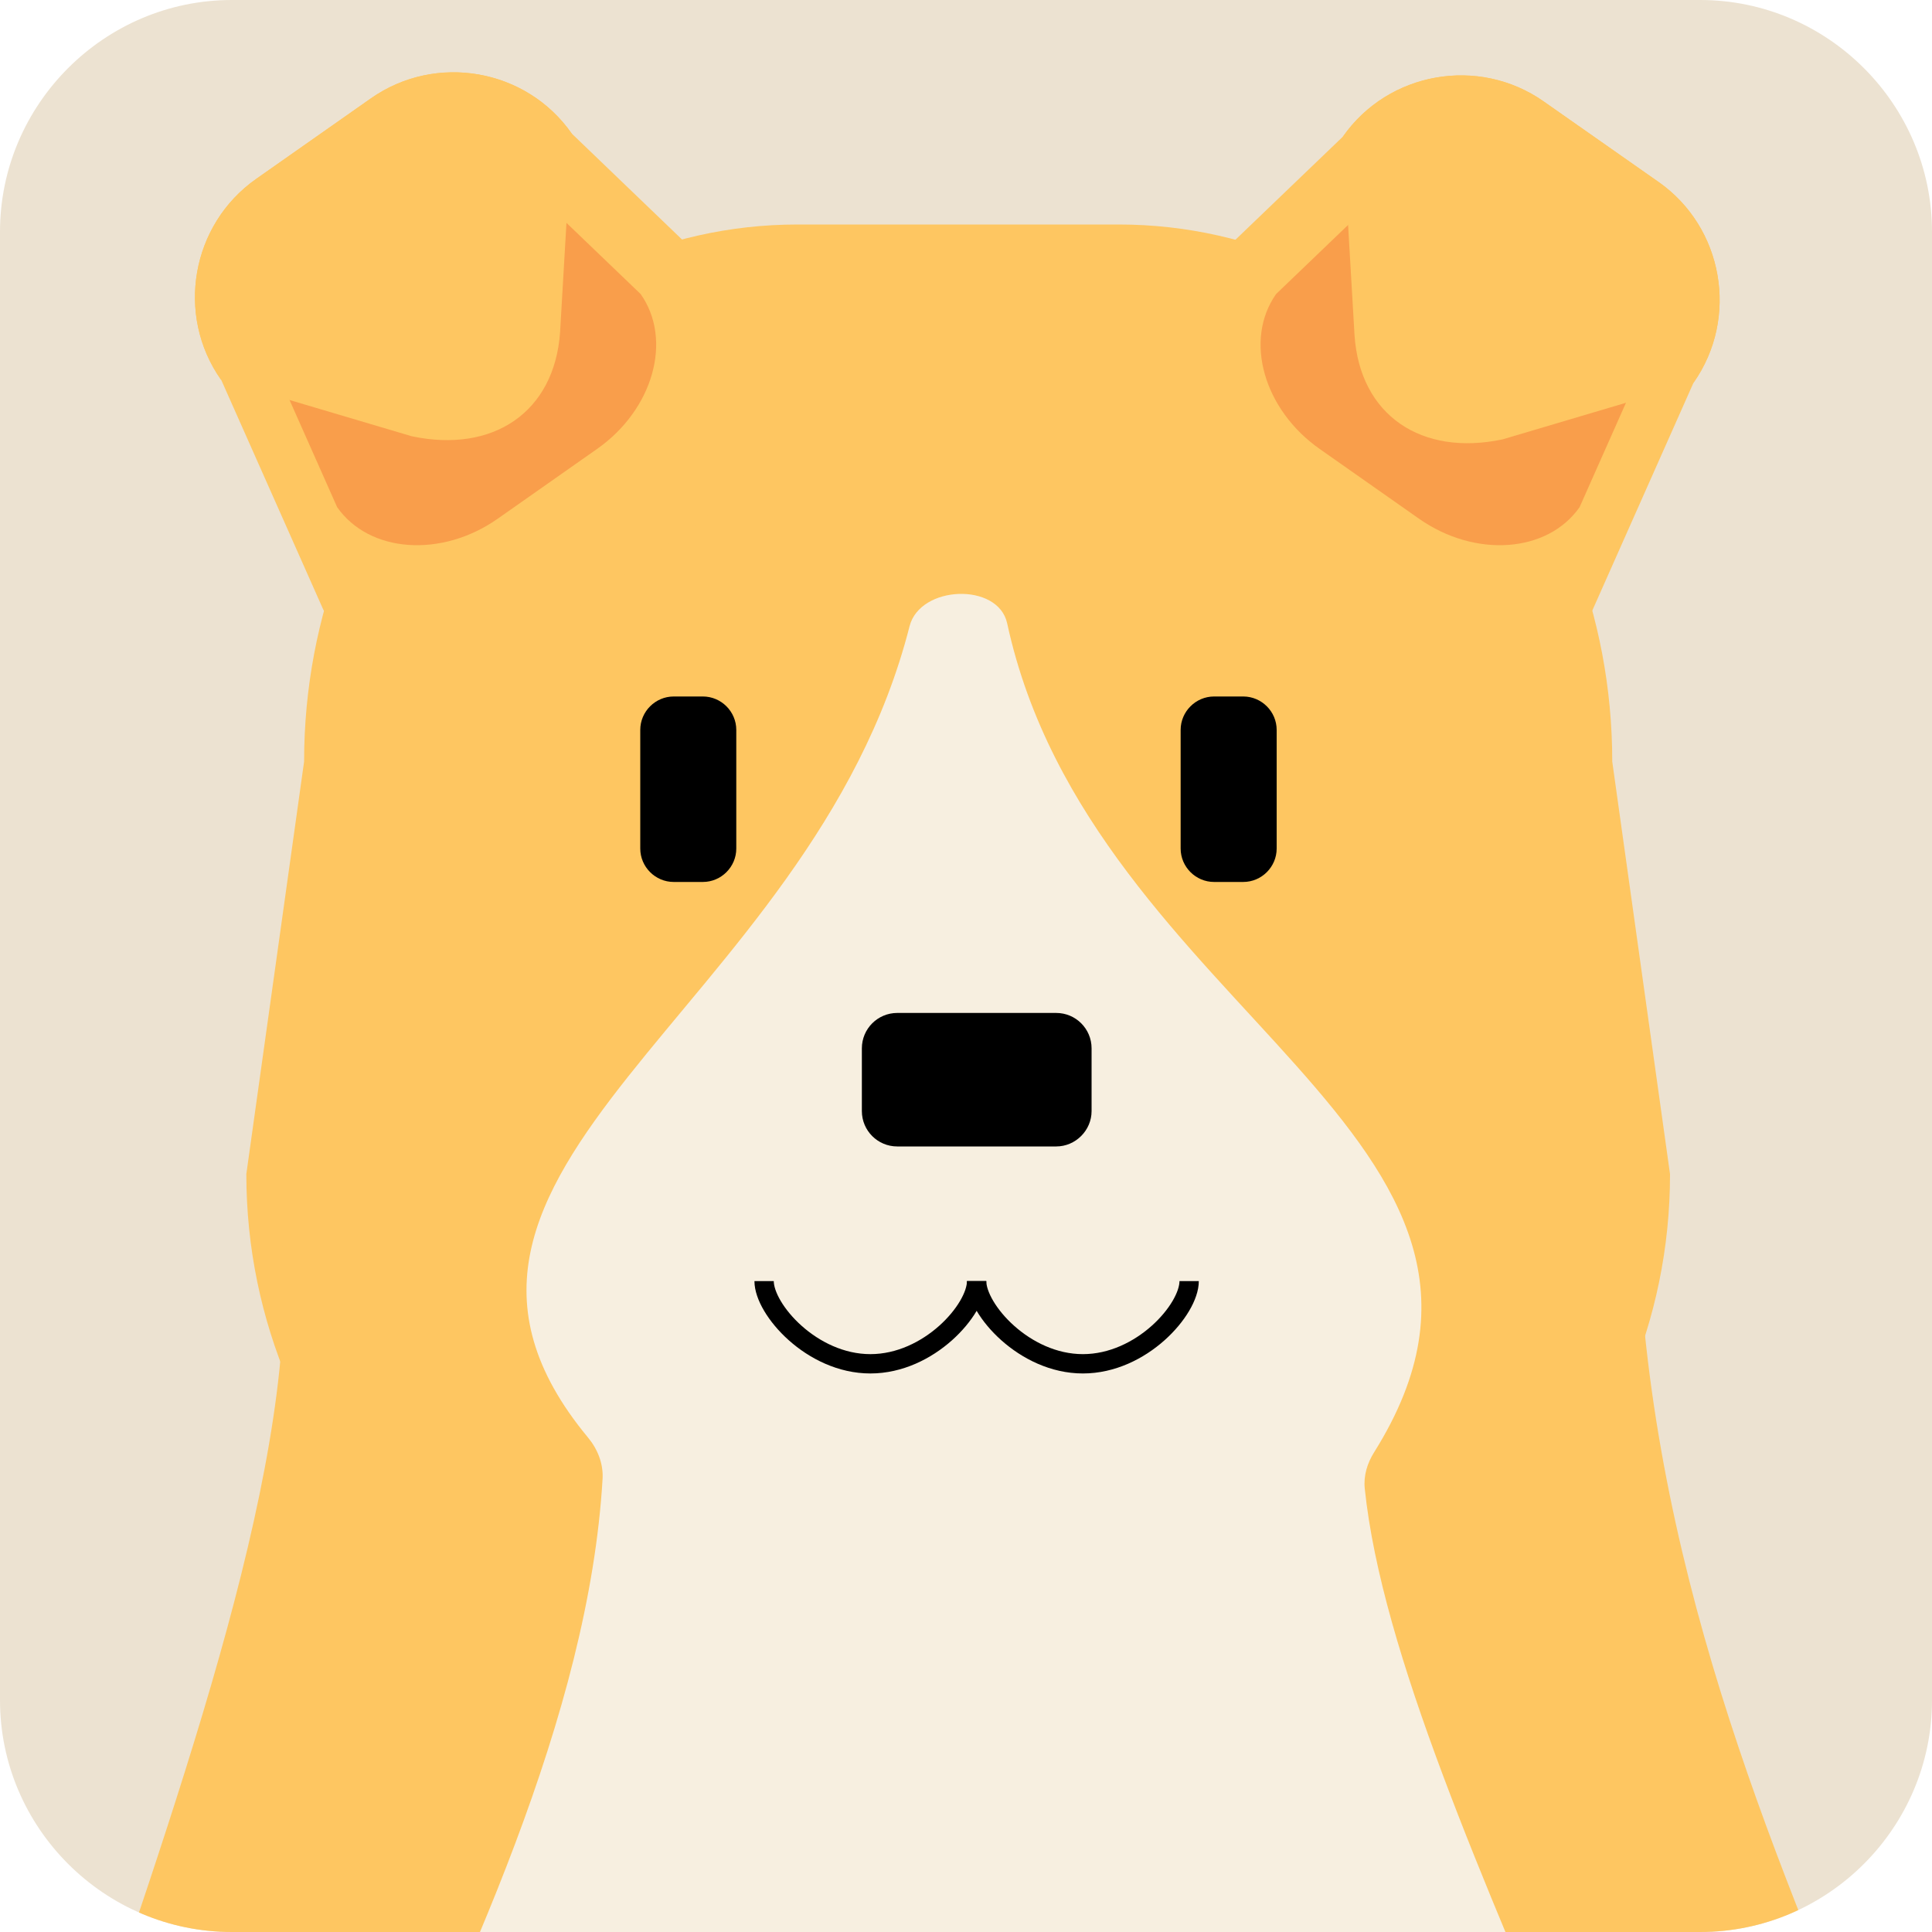
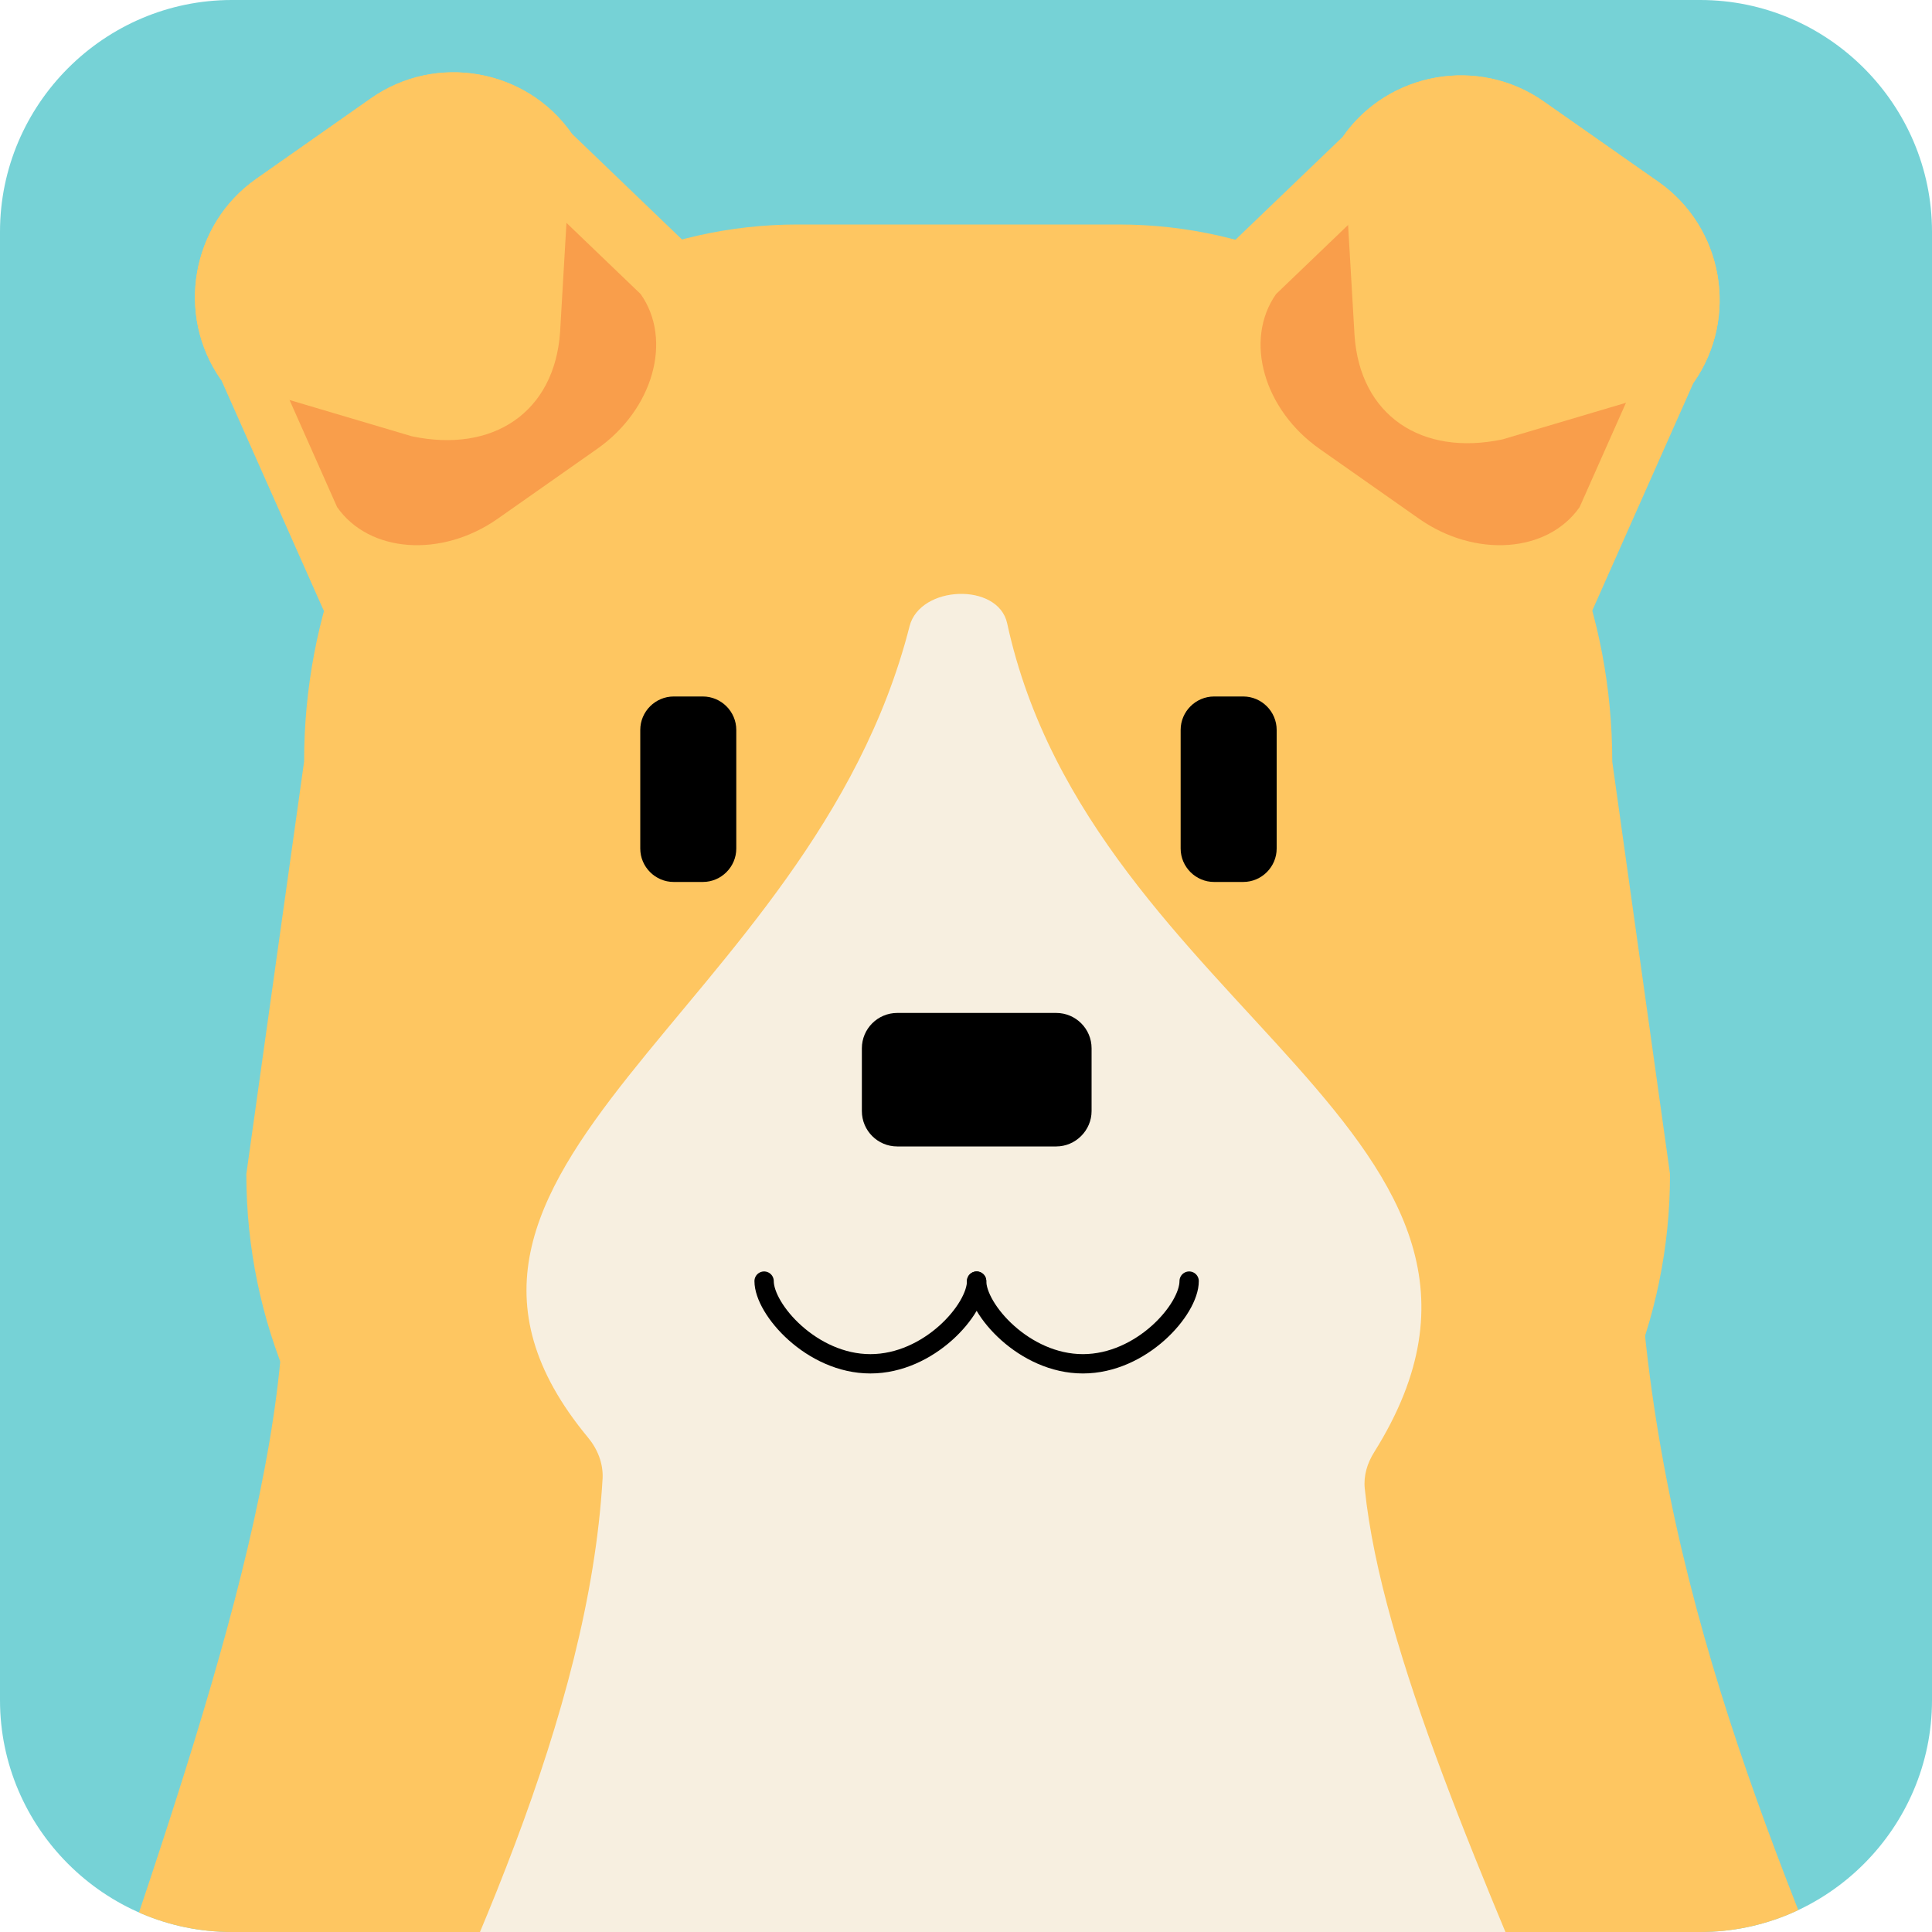
<svg xmlns="http://www.w3.org/2000/svg" xmlns:xlink="http://www.w3.org/1999/xlink" version="1.1" id="Layer_1" x="0px" y="0px" viewBox="0 0 100 100" style="enable-background:new 0 0 100 100;" xml:space="preserve">
  <style type="text/css">
- 	.st0{fill:#ECE2D1;}
+ 	.st0{fill:#76D2D6;}
	.st1{clip-path:url(#SVGID_2_);fill:none;stroke:#F9DE6A;stroke-width:10;stroke-miterlimit:10;}
	.st2{clip-path:url(#SVGID_4_);}
	.st3{fill:#FEC661;}
	.st4{fill:#F7EFE0;}
- 	.st5{fill:none;stroke:#000000;stroke-miterlimit:10;}
+ 	.st5{fill:none;stroke:#000000;stroke-linecap:round;stroke-miterlimit:10;}
	.st6{fill:#F99E4B;}
- 	.st7{clip-path:url(#SVGID_6_);fill:none;stroke:#F9DE6A;stroke-width:10;stroke-miterlimit:10;}
- 	.st8{clip-path:url(#SVGID_8_);}
- 	.st9{fill:#EACA81;}
- 	.st10{fill:#110A00;}
- 	.st11{fill:none;stroke:#16110B;stroke-miterlimit:10;}
- 	.st12{fill:#D1A754;}
- 	.st13{clip-path:url(#SVGID_10_);fill:none;stroke:#F9DE6A;stroke-width:10;stroke-miterlimit:10;}
- 	.st14{fill:#8C5806;}
- 	.st15{fill:#F47D4A;}
- 	.st16{fill:none;stroke:#D85425;stroke-miterlimit:10;}
- 	.st17{clip-path:url(#SVGID_12_);}
- 	.st18{fill:none;stroke:#DBC8AC;stroke-width:8;stroke-miterlimit:10;}
- 	.st19{fill:none;stroke:#DBC8AC;stroke-width:10;stroke-miterlimit:10;}
- 	.st20{clip-path:url(#SVGID_14_);}
- 	.st21{fill:#F2AF26;}
- 	.st22{clip-path:url(#SVGID_16_);fill:none;stroke:#F9DE6A;stroke-width:10;stroke-miterlimit:10;}
- 	.st23{fill:#F4DCA2;}
- 	.st24{fill:#E2BF6F;}
- 	.st25{fill:#F7EFE0;stroke:#191919;stroke-miterlimit:10;}
+ 	.st7{fill:#EFA17F;}
+ 	.st8{clip-path:url(#SVGID_6_);fill:none;stroke:#F9DE6A;stroke-width:10;stroke-miterlimit:10;}
+ 	.st9{clip-path:url(#SVGID_8_);}
+ 	.st10{fill:#EACA81;}
+ 	.st11{fill:#110A00;}
+ 	.st12{fill:none;stroke:#16110B;stroke-linecap:round;stroke-miterlimit:10;}
+ 	.st13{fill:#D1A754;}
+ 	.st14{fill:#C7CB85;}
+ 	.st15{clip-path:url(#SVGID_10_);fill:none;stroke:#F9DE6A;stroke-width:10;stroke-miterlimit:10;}
+ 	.st16{fill:#8C5806;}
+ 	.st17{fill:#F47D4A;}
+ 	.st18{fill:none;stroke:#D85425;stroke-miterlimit:10;}
+ 	.st19{fill:#F7EFE0;stroke:#191919;stroke-linecap:round;stroke-miterlimit:10;}
+ 	.st20{fill:#ECE2D1;}
+ 	.st21{clip-path:url(#SVGID_12_);}
+ 	.st22{fill:none;stroke:#DBC8AC;stroke-width:8;stroke-miterlimit:10;}
+ 	.st23{fill:none;stroke:#DBC8AC;stroke-width:10;stroke-miterlimit:10;}
+ 	.st24{clip-path:url(#SVGID_14_);}
+ 	.st25{fill:#F2AF26;}
+ 	.st26{clip-path:url(#SVGID_16_);fill:none;stroke:#F9DE6A;stroke-width:10;stroke-miterlimit:10;}
</style>
  <g>
    <g>
      <path id="XMLID_2_" class="st0" d="M88,100H12c-6.6,0-12-5.4-12-12V12C0,5.4,5.4,0,12,0h76c6.6,0,12,5.4,12,12v76    C100,94.6,94.6,100,88,100z" />
    </g>
    <g>
      <defs>
        <path id="SVGID_1_" d="M88,100H12c-6.6,0-12-5.4-12-12V12C0,5.4,5.4,0,12,0h76c6.6,0,12,5.4,12,12v76C100,94.6,94.6,100,88,100z" />
      </defs>
      <clipPath id="SVGID_2_">
        <use xlink:href="#SVGID_1_" style="overflow:visible;" />
      </clipPath>
      <line class="st1" x1="-9.69" y1="-65.05" x2="-9.69" y2="43.08" />
    </g>
    <g>
      <defs>
        <path id="SVGID_3_" d="M88,100H12c-6.6,0-12-5.4-12-12V12C0,5.4,5.4,0,12,0h76c6.6,0,12,5.4,12,12v76C100,94.6,94.6,100,88,100z" />
      </defs>
      <clipPath id="SVGID_4_">
        <use xlink:href="#SVGID_3_" style="overflow:visible;" />
      </clipPath>
      <g class="st2">
        <path class="st3" d="M58.65,88.57h-18.1c-15.29,0-27.8-12.51-27.8-27.8l2.99-21.35c0-15.29,11.49-27.8,25.54-27.8h16.63     c14.05,0,25.54,12.51,25.54,27.8l2.99,21.35C86.45,76.06,73.94,88.57,58.65,88.57z" />
        <path d="M12.76,68.45" />
        <path class="st3" d="M-3.15,147.19C-9,130.01,17.4,84.58,14.47,63.09h70.27c1.04,35.29,25.34,58.97,20.66,84.11" />
        <path class="st4" d="M47.08,32.41c-5.1,20.02-28.16,28.1-16.65,41.99c0.5,0.6,0.8,1.35,0.76,2.13     c-1.42,24.41-25.42,53.56-22.53,68.29c0.27,1.4,1.54,2.38,2.96,2.38h77.71c1.68,0,3.08-1.38,3.02-3.06     c-0.75-20.22-19.96-50.16-21.71-67.09c-0.07-0.67,0.13-1.32,0.49-1.89c10.21-16.3-14.63-22.73-19-42.9     C51.66,30.13,47.62,30.29,47.08,32.41z" />
        <g>
          <path d="M36.38,45.65h-1.51c-0.95,0-1.73-0.78-1.73-1.73v-6.14c0-0.95,0.78-1.73,1.73-1.73h1.51c0.95,0,1.73,0.78,1.73,1.73      v6.14C38.11,44.87,37.33,45.65,36.38,45.65z" />
          <path d="M64.35,45.65h-1.51c-0.95,0-1.73-0.78-1.73-1.73v-6.14c0-0.95,0.78-1.73,1.73-1.73h1.51c0.95,0,1.73,0.78,1.73,1.73      v6.14C66.08,44.87,65.3,45.65,64.35,45.65z" />
        </g>
        <path d="M54.67,59.34h-8.23c-1.01,0-1.83-0.82-1.83-1.83v-3.25c0-1.01,0.82-1.83,1.83-1.83h8.23c1.01,0,1.83,0.82,1.83,1.83v3.25     C56.5,58.51,55.67,59.34,54.67,59.34z" />
        <g>
          <path class="st5" d="M50.55,66.31c0,1.47-2.46,4.28-5.5,4.28s-5.5-2.82-5.5-4.28" />
          <path class="st5" d="M61.55,66.31c0,1.47-2.46,4.28-5.5,4.28s-5.5-2.82-5.5-4.28" />
        </g>
        <g>
          <path class="st3" d="M35.8,27.31l-7.28,5.11c-4.12,2.89-9.42,2.51-11.78-0.85l-5.3-11.93C9.08,16.3,9.9,11.62,13.26,9.26      l5.94-4.17c3.36-2.36,8.04-1.54,10.39,1.82L39,15.95C41.36,19.31,39.92,24.42,35.8,27.31z" />
          <path class="st6" d="M30.9,23.24l-5.14,3.61c-2.91,2.04-6.65,1.77-8.31-0.6l-3.74-8.42c-1.66-2.37-1.09-5.67,1.28-7.33      l4.19-2.94c2.37-1.66,5.67-1.09,7.33,1.28l6.65,6.38C34.83,17.59,33.81,21.2,30.9,23.24z" />
          <path class="st3" d="M21.31,22.58l-9.88-2.93C9.08,16.3,9.9,11.62,13.26,9.26l5.94-4.17c3.36-2.36,8.04-1.54,10.39,1.82      l-0.6,10.28C28.7,21.35,25.51,23.47,21.31,22.58z" />
        </g>
        <g>
          <path class="st3" d="M63.3,27.47l7.28,5.11c4.12,2.89,9.42,2.51,11.78-0.85l5.3-11.93c2.36-3.36,1.54-8.04-1.82-10.39L79.9,5.25      c-3.36-2.36-8.04-1.54-10.39,1.82l-9.42,9.04C57.73,19.46,59.18,24.58,63.3,27.47z" />
          <path class="st6" d="M68.31,23.24l5.14,3.61c2.91,2.04,6.65,1.77,8.31-0.6l3.74-8.42c1.66-2.37,1.09-5.67-1.28-7.33l-4.19-2.94      c-2.37-1.66-5.67-1.09-7.33,1.28l-6.65,6.38C64.38,17.59,65.4,21.2,68.31,23.24z" />
          <path class="st3" d="M77.78,22.74l9.88-2.93c2.36-3.36,1.54-8.04-1.82-10.39L79.9,5.25c-3.36-2.36-8.04-1.54-10.39,1.82      l0.6,10.28C70.39,21.51,73.59,23.63,77.78,22.74z" />
        </g>
      </g>
    </g>
  </g>
  <g>
    <g>
-       <path id="XMLID_4_" class="st0" d="M227.84,50h-76c-6.6,0-12-5.4-12-12v-76c0-6.6,5.4-12,12-12h76c6.6,0,12,5.4,12,12v76    C239.84,44.6,234.44,50,227.84,50z" />
-     </g>
-     <g>
-       <defs>
-         <path id="SVGID_5_" d="M227.84,50h-76c-6.6,0-12-5.4-12-12v-76c0-6.6,5.4-12,12-12h76c6.6,0,12,5.4,12,12v76     C239.84,44.6,234.44,50,227.84,50z" />
+       <path id="XMLID_4_" class="st7" d="M162.98,214.25h-76c-6.6,0-12-5.4-12-12v-76c0-6.6,5.4-12,12-12h76c6.6,0,12,5.4,12,12v76    C174.98,208.85,169.58,214.25,162.98,214.25z" />
+     </g>
+     <g>
+       <defs>
+         <path id="SVGID_5_" d="M162.98,214.25h-76c-6.6,0-12-5.4-12-12v-76c0-6.6,5.4-12,12-12h76c6.6,0,12,5.4,12,12v76     C174.98,208.85,169.58,214.25,162.98,214.25z" />
      </defs>
      <clipPath id="SVGID_6_">
        <use xlink:href="#SVGID_5_" style="overflow:visible;" />
      </clipPath>
-       <line class="st7" x1="130.15" y1="-115.05" x2="130.15" y2="-6.92" />
-     </g>
-     <g>
-       <defs>
-         <path id="SVGID_7_" d="M227.84,50h-76c-6.6,0-12-5.4-12-12v-76c0-6.6,5.4-12,12-12h76c6.6,0,12,5.4,12,12v76     C239.84,44.6,234.44,50,227.84,50z" />
+       <line class="st8" x1="65.29" y1="49.2" x2="65.29" y2="157.33" />
+     </g>
+     <g>
+       <defs>
+         <path id="SVGID_7_" d="M162.98,214.25h-76c-6.6,0-12-5.4-12-12v-76c0-6.6,5.4-12,12-12h76c6.6,0,12,5.4,12,12v76     C174.98,208.85,169.58,214.25,162.98,214.25z" />
      </defs>
      <clipPath id="SVGID_8_">
        <use xlink:href="#SVGID_7_" style="overflow:visible;" />
      </clipPath>
-       <g class="st8">
-         <path class="st9" d="M173.98-15.57l-4.63,2.55c-4.32,2.38-9.77,0.86-12.11-3.39l-1.98-12.54c-3.5-14.41,5.53-15.21,12.79-7.05     l9.54,8.37C179.92-23.38,178.3-17.95,173.98-15.57z" />
-         <ellipse class="st9" cx="189.85" cy="-1.85" rx="36.17" ry="30.78" />
-         <ellipse class="st9" cx="189.85" cy="34.58" rx="49.65" ry="39.79" />
-         <path class="st10" d="M176.47,4.85h-0.45c-1.46,0-2.66-1.2-2.66-2.66V-1.2c0-1.46,1.2-2.66,2.66-2.66h0.45     c1.46,0,2.66,1.2,2.66,2.66v3.39C179.13,3.65,177.94,4.85,176.47,4.85z" />
-         <path class="st10" d="M203.57,4.85h-0.45c-1.46,0-2.66-1.2-2.66-2.66V-1.2c0-1.46,1.2-2.66,2.66-2.66h0.45     c1.46,0,2.66,1.2,2.66,2.66v3.39C206.23,3.65,205.03,4.85,203.57,4.85z" />
-         <path class="st10" d="M190.87,9.74h-2.13c-1.11,0-2.01-0.91-2.01-2.01V7.39c0-1.11,0.91-2.01,2.01-2.01h2.13     c1.11,0,2.01,0.91,2.01,2.01v0.34C192.88,8.83,191.97,9.74,190.87,9.74z" />
-         <g>
-           <path class="st11" d="M189.8,15.65c0,1.29-1.12,2.34-2.5,2.34c-1.38,0-2.5-1.05-2.5-2.34" />
-           <path class="st11" d="M194.8,15.65c0,1.29-1.12,2.34-2.5,2.34c-1.38,0-2.5-1.05-2.5-2.34" />
-         </g>
-         <path class="st12" d="M179.71,24.67c4.21,3.55,14.71,3.28,20.15,1.32c0.61-0.22,1.17,0.43,0.84,0.99     c-2.77,4.73-6.97,8.98-7.87,11.47c-0.17,0.47-0.78,0.58-1.13,0.24c-0.72-0.7-1.28-1.31-1.73-1.85c-0.47-0.56-1.38-0.09-1.2,0.62     c0.01,0.02,0.01,0.04,0.02,0.07c0.16,0.65-0.6,1.11-1.11,0.7c-3.04-2.46-8.82-7.79-8.88-12.89     C178.79,24.86,179.35,24.36,179.71,24.67z" />
-         <path class="st9" d="M156.98-20.41c-1.02,1.4-2.8,3.64-4.56,4.94c-0.7,0.52-0.26,1.64,0.6,1.5c0.02,0,0.04-0.01,0.07-0.01     c0.68-0.11,1.2,0.58,0.9,1.2c-1.74,3.54-3.75,6.07-5.11,7.55c-0.53,0.58-0.03,1.5,0.74,1.39c0.45-0.06,0.88-0.14,1.25-0.22     c0.68-0.15,1.22,0.57,0.91,1.2c-3.19,6.46-5.48,10.42-7.45,12.37c-0.31,0.31-0.35,0.8-0.05,1.12c1.81,2.02,0.96,8.36-0.32,10.12     L168.63,0c0.15-0.23-5.64-8.39-5.74-8.64l-4.46-11.57C158.2-20.83,157.37-20.94,156.98-20.41z" />
-         <path class="st9" d="M222.36-21.92c1.02,1.4,2.8,3.64,4.56,4.94c0.7,0.52,0.26,1.64-0.6,1.5c-0.02,0-0.04-0.01-0.07-0.01     c-0.68-0.11-1.2,0.58-0.9,1.2c1.74,3.54,3.75,6.07,5.11,7.55c0.53,0.58,0.03,1.5-0.74,1.39c-0.45-0.06-0.88-0.14-1.25-0.22     c-0.68-0.15-1.22,0.57-0.91,1.2c3.19,6.46,5.48,10.42,7.45,12.37c0.31,0.31,0.35,0.8,0.05,1.12c-1.81,2.02-0.96,8.36,0.32,10.12     l-23.3-18.74c-0.15-0.23,4.27-10.4,4.36-10.65l4.46-11.57C221.15-22.34,221.97-22.46,222.36-21.92z" />
-         <path class="st12" d="M169.04-22.54l-2.81,1.55c-2.62,1.45-5.93,0.52-7.35-2.06l-1.2-7.61c-2.12-8.75,3.35-9.23,7.76-4.28     l5.79,5.08C172.65-27.28,171.66-23.99,169.04-22.54z" />
-         <path class="st9" d="M204.67-15.57l4.63,2.55c4.32,2.38,9.77,0.86,12.11-3.39l1.98-12.54c3.5-14.41-5.53-15.21-12.79-7.05     l-9.54,8.37C198.73-23.38,200.35-17.95,204.67-15.57z" />
-         <path class="st12" d="M209.61-22.54l2.81,1.55c2.62,1.45,5.93,0.52,7.35-2.06l1.2-7.61c2.12-8.75-3.35-9.23-7.76-4.28l-5.79,5.08     C206-27.28,206.98-23.99,209.61-22.54z" />
-       </g>
-     </g>
-   </g>
-   <g>
-     <g>
-       <path id="XMLID_3_" class="st0" d="M40.5,224.37h-76c-6.6,0-12-5.4-12-12v-76c0-6.6,5.4-12,12-12h76c6.6,0,12,5.4,12,12v76    C52.5,218.97,47.1,224.37,40.5,224.37z" />
-     </g>
-     <g>
-       <defs>
-         <path id="SVGID_9_" d="M40.5,224.37h-76c-6.6,0-12-5.4-12-12v-76c0-6.6,5.4-12,12-12h76c6.6,0,12,5.4,12,12v76     C52.5,218.97,47.1,224.37,40.5,224.37z" />
+       <g class="st9">
+         <path class="st10" d="M109.11,148.68l-4.63,2.55c-4.32,2.38-9.77,0.86-12.11-3.39l-1.98-12.54c-3.5-14.41,5.53-15.21,12.79-7.05     l9.54,8.37C115.05,140.87,113.43,146.3,109.11,148.68z" />
+         <ellipse class="st10" cx="124.98" cy="162.4" rx="36.17" ry="30.78" />
+         <ellipse class="st10" cx="124.98" cy="198.83" rx="49.65" ry="39.79" />
+         <path class="st11" d="M111.61,169.1h-0.45c-1.46,0-2.66-1.2-2.66-2.66v-3.39c0-1.46,1.2-2.66,2.66-2.66h0.45     c1.46,0,2.66,1.2,2.66,2.66v3.39C114.26,167.9,113.07,169.1,111.61,169.1z" />
+         <path class="st11" d="M138.7,169.1h-0.45c-1.46,0-2.66-1.2-2.66-2.66v-3.39c0-1.46,1.2-2.66,2.66-2.66h0.45     c1.46,0,2.66,1.2,2.66,2.66v3.39C141.36,167.9,140.17,169.1,138.7,169.1z" />
+         <path class="st11" d="M126,173.99h-2.13c-1.11,0-2.01-0.91-2.01-2.01v-0.34c0-1.11,0.91-2.01,2.01-2.01H126     c1.11,0,2.01,0.91,2.01,2.01v0.34C128.01,173.08,127.1,173.99,126,173.99z" />
+         <g>
+           <path class="st12" d="M124.93,179.9c0,1.29-1.12,2.34-2.5,2.34s-2.5-1.05-2.5-2.34" />
+           <path class="st12" d="M129.93,179.9c0,1.29-1.12,2.34-2.5,2.34c-1.38,0-2.5-1.05-2.5-2.34" />
+         </g>
+         <path class="st13" d="M114.85,188.92c4.21,3.55,14.71,3.28,20.15,1.32c0.61-0.22,1.17,0.43,0.84,0.99     c-2.77,4.73-6.97,8.98-7.87,11.47c-0.17,0.47-0.78,0.58-1.13,0.24c-0.72-0.7-1.28-1.31-1.73-1.85c-0.47-0.56-1.38-0.09-1.2,0.62     c0.01,0.02,0.01,0.04,0.02,0.07c0.16,0.65-0.6,1.11-1.11,0.7c-3.04-2.46-8.82-7.79-8.88-12.89     C113.92,189.11,114.48,188.61,114.85,188.92z" />
+         <path class="st10" d="M92.12,143.84c-1.02,1.4-2.8,3.64-4.56,4.94c-0.7,0.52-0.26,1.64,0.6,1.5c0.02,0,0.04-0.01,0.07-0.01     c0.68-0.11,1.2,0.58,0.9,1.2c-1.74,3.54-3.75,6.07-5.11,7.55c-0.53,0.58-0.03,1.5,0.74,1.39c0.45-0.06,0.88-0.14,1.25-0.22     c0.68-0.15,1.22,0.57,0.91,1.2c-3.19,6.46-5.48,10.42-7.45,12.37c-0.31,0.31-0.35,0.8-0.05,1.12c1.81,2.02,0.96,8.36-0.32,10.12     l24.68-20.75c0.15-0.23-5.64-8.39-5.74-8.64l-4.46-11.57C93.33,143.42,92.51,143.31,92.12,143.84z" />
+         <path class="st10" d="M157.49,142.33c1.02,1.4,2.8,3.64,4.56,4.94c0.7,0.52,0.26,1.64-0.6,1.5c-0.02,0-0.04-0.01-0.07-0.01     c-0.68-0.11-1.2,0.58-0.9,1.2c1.74,3.54,3.75,6.07,5.11,7.55c0.53,0.58,0.03,1.5-0.74,1.39c-0.45-0.06-0.88-0.14-1.25-0.22     c-0.68-0.15-1.22,0.57-0.91,1.2c3.19,6.46,5.48,10.42,7.45,12.37c0.31,0.31,0.35,0.8,0.05,1.12c-1.81,2.02-0.96,8.36,0.32,10.12     l-23.3-18.74c-0.15-0.23,4.27-10.4,4.36-10.65l4.46-11.57C156.28,141.91,157.1,141.79,157.49,142.33z" />
+         <path class="st13" d="M104.17,141.71l-2.81,1.55c-2.62,1.45-5.93,0.52-7.35-2.06l-1.2-7.61c-2.12-8.75,3.35-9.23,7.76-4.28     l5.79,5.08C107.78,136.97,106.8,140.26,104.17,141.71z" />
+         <path class="st10" d="M139.81,148.68l4.63,2.55c4.32,2.38,9.77,0.86,12.11-3.39l1.98-12.54c3.5-14.41-5.53-15.21-12.79-7.05     l-9.54,8.37C133.86,140.87,135.48,146.3,139.81,148.68z" />
+         <path class="st13" d="M144.74,141.71l2.81,1.55c2.62,1.45,5.93,0.52,7.35-2.06l1.2-7.61c2.12-8.75-3.35-9.23-7.76-4.28     l-5.79,5.08C141.13,136.97,142.12,140.26,144.74,141.71z" />
+       </g>
+     </g>
+   </g>
+   <g>
+     <g>
+       <path id="XMLID_3_" class="st14" d="M-1.02,209.07h-76c-6.6,0-12-5.4-12-12v-76c0-6.6,5.4-12,12-12h76c6.6,0,12,5.4,12,12v76    C10.98,203.67,5.58,209.07-1.02,209.07z" />
+     </g>
+     <g>
+       <defs>
+         <path id="SVGID_9_" d="M-1.02,209.07h-76c-6.6,0-12-5.4-12-12v-76c0-6.6,5.4-12,12-12h76c6.6,0,12,5.4,12,12v76     C10.98,203.67,5.58,209.07-1.02,209.07z" />
      </defs>
      <clipPath id="SVGID_10_">
        <use xlink:href="#SVGID_9_" style="overflow:visible;" />
      </clipPath>
-       <line class="st13" x1="-57.19" y1="59.32" x2="-57.19" y2="167.45" />
-     </g>
-     <g>
-       <g>
-         <path class="st10" d="M-39.42,187.69l5.38,4.18c4.95,3.85,11.01,2.93,13.46-2.03l14.56-36.28c2.43-4.9,1.21-11.41-2.7-14.45     l-4.25-3.31c-3.91-3.04-9.1-1.52-11.53,3.39l-19.46,32.48C-46.41,176.64-44.37,183.85-39.42,187.69z" />
-         <path class="st10" d="M44.42,187.69l-5.38,4.18c-4.95,3.85-11.01,2.93-13.46-2.03l-14.56-36.28c-2.43-4.9-1.21-11.41,2.7-14.45     l4.25-3.31c3.91-3.04,9.1-1.52,11.53,3.39l19.46,32.48C51.41,176.64,49.37,183.85,44.42,187.69z" />
-       </g>
-       <path class="st14" d="M18.25,196.41h-31.5c-6.27,0-11.41-5.27-11.41-11.7l6.79-38.26c0-5.92,3.85-10.77,8.56-10.77h23.63    c4.71,0,8.56,4.85,8.56,10.77l6.79,38.26C29.66,191.15,24.53,196.41,18.25,196.41z" />
-       <path class="st14" d="M-28.84,224.37c-0.95-13.55,10.79-36.37,10.43-39.8h42.21c1.92,9.54,12.86,26.01,12.11,39.8H-28.84z" />
-       <path class="st4" d="M-23.42,189.98c0-13.77,21.75-16.84,24.85-34.64c0.43-2.46,1.64-2.35,2.03,0.18    c2.17,14.19,22.71,21.04,24.83,33.74c0.09,0.54,0.05,1.11-0.14,1.62c-4.78,13.02-46.36,13.39-51.57-0.44" />
-       <path class="st10" d="M7.35,194.26h-8.51c-2.05,0-3.72-1.67-3.72-3.72v-0.19c0-2.04,1.67-3.72,3.72-3.72h8.51    c2.05,0,3.72,1.67,3.72,3.72v0.19C11.07,192.58,9.39,194.26,7.35,194.26z" />
-       <path class="st10" d="M-9.45,165.99l-0.61-0.18c-0.97-0.29-1.52-1.34-1.24-2.33l1.25-4.37c0.28-0.99,1.3-1.56,2.27-1.27l0.61,0.18    c0.97,0.29,1.52,1.34,1.24,2.33l-1.25,4.37C-7.46,165.7-8.48,166.28-9.45,165.99z" />
-       <path class="st10" d="M15.63,165.99l0.61-0.18c0.97-0.29,1.52-1.34,1.24-2.33l-1.25-4.37c-0.28-0.99-1.3-1.56-2.27-1.27    l-0.61,0.18c-0.97,0.29-1.52,1.34-1.24,2.33l1.25,4.37C13.64,165.7,14.67,166.28,15.63,165.99z" />
-       <path class="st10" d="M-9.45,165.99l-0.61-0.18c-0.97-0.29-1.52-1.34-1.24-2.33l1.25-4.37c0.28-0.99,1.3-1.56,2.27-1.27l0.61,0.18    c0.97,0.29,1.52,1.34,1.24,2.33l-1.25,4.37C-7.46,165.7-8.48,166.28-9.45,165.99z" />
-       <path class="st15" d="M-4.4,198.35h14.98C10.58,206.3-4.4,205.82-4.4,198.35z" />
-       <line class="st16" x1="3.09" y1="198.35" x2="3.09" y2="201.37" />
-     </g>
-   </g>
-   <g>
-     <g>
-       <g>
-         <path id="XMLID_1_" class="st0" d="M-36.62,80h-76c-6.6,0-12-5.4-12-12V-8c0-6.6,5.4-12,12-12h76c6.6,0,12,5.4,12,12v76     C-24.62,74.6-30.02,80-36.62,80z" />
+       <line class="st15" x1="-98.71" y1="44.02" x2="-98.71" y2="152.15" />
+     </g>
+     <g>
+       <g>
+         <path class="st11" d="M-80.95,172.4l5.38,4.18c4.95,3.85,11.01,2.93,13.46-2.03l14.56-36.28c2.43-4.9,1.21-11.41-2.7-14.45     l-4.25-3.31c-3.91-3.04-9.1-1.52-11.53,3.39l-19.46,32.48C-87.94,161.34-85.9,168.55-80.95,172.4z" />
+         <path class="st11" d="M2.9,172.4l-5.38,4.18c-4.95,3.85-11.01,2.93-13.46-2.03l-14.56-36.28c-2.43-4.9-1.21-11.41,2.7-14.45     l4.25-3.31c3.91-3.04,9.1-1.52,11.53,3.39l19.46,32.48C9.89,161.34,7.85,168.55,2.9,172.4z" />
+       </g>
+       <path class="st16" d="M-23.27,181.12h-31.5c-6.27,0-11.41-5.27-11.41-11.7l6.79-38.26c0-5.92,3.85-10.77,8.56-10.77h23.63    c4.71,0,8.56,4.85,8.56,10.77l6.79,38.26C-11.86,175.85-17,181.12-23.27,181.12z" />
+       <path class="st16" d="M-70.37,209.07c-0.95-13.55,10.79-36.37,10.43-39.8h42.21c1.92,9.54,12.86,26.01,12.11,39.8H-70.37z" />
+       <path class="st4" d="M-64.94,174.69c0-13.77,21.75-16.84,24.85-34.64c0.43-2.46,1.64-2.35,2.03,0.18    c2.17,14.19,22.71,21.04,24.83,33.74c0.09,0.54,0.05,1.11-0.14,1.62c-4.78,13.02-46.36,13.39-51.57-0.44" />
+       <path class="st11" d="M-34.17,178.96h-8.51c-2.05,0-3.72-1.67-3.72-3.72v-0.19c0-2.05,1.67-3.72,3.72-3.72h8.51    c2.05,0,3.72,1.67,3.72,3.72v0.19C-30.46,177.29-32.13,178.96-34.17,178.96z" />
+       <path class="st11" d="M-50.97,150.69l-0.61-0.18c-0.97-0.29-1.52-1.34-1.24-2.33l1.25-4.37c0.28-0.99,1.3-1.56,2.27-1.27    l0.61,0.18c0.97,0.29,1.52,1.34,1.24,2.33l-1.25,4.37C-48.98,150.41-50,150.98-50.97,150.69z" />
+       <path class="st11" d="M-25.89,150.69l0.61-0.18c0.97-0.29,1.52-1.34,1.24-2.33l-1.25-4.37c-0.28-0.99-1.3-1.56-2.27-1.27    l-0.61,0.18c-0.97,0.29-1.52,1.34-1.24,2.33l1.25,4.37C-27.88,150.41-26.86,150.98-25.89,150.69z" />
+       <path class="st11" d="M-50.97,150.69l-0.61-0.18c-0.97-0.29-1.52-1.34-1.24-2.33l1.25-4.37c0.28-0.99,1.3-1.56,2.27-1.27    l0.61,0.18c0.97,0.29,1.52,1.34,1.24,2.33l-1.25,4.37C-48.98,150.41-50,150.98-50.97,150.69z" />
+       <path class="st17" d="M-45.92,183.06h14.98C-30.94,191-45.92,190.53-45.92,183.06z" />
+       <line class="st18" x1="-38.43" y1="183.06" x2="-38.43" y2="186.07" />
+     </g>
+     <path class="st19" d="M-38.43,181.63c0,1.58-2.24,2.86-5.01,2.86s-5.01-1.28-5.01-2.86" />
+     <path class="st19" d="M-28.42,181.63c0,1.58-2.24,2.86-5.01,2.86s-5.01-1.28-5.01-2.86" />
+   </g>
+   <g>
+     <g>
+       <g>
+         <path id="XMLID_1_" class="st20" d="M-36.62,80h-76c-6.6,0-12-5.4-12-12V-8c0-6.6,5.4-12,12-12h76c6.6,0,12,5.4,12,12v76     C-24.62,74.6-30.02,80-36.62,80z" />
      </g>
      <g>
        <defs>
          <path id="SVGID_11_" d="M-36.62,80h-76c-6.6,0-12-5.4-12-12V-8c0-6.6,5.4-12,12-12h76c6.6,0,12,5.4,12,12v76      C-24.62,74.6-30.02,80-36.62,80z" />
        </defs>
        <clipPath id="SVGID_12_">
          <use xlink:href="#SVGID_11_" style="overflow:visible;" />
        </clipPath>
-         <g class="st17">
-           <line class="st18" x1="-75.04" y1="132.24" x2="27.63" y2="29.57" />
-           <line class="st18" x1="-86.35" y1="120.93" x2="16.32" y2="18.26" />
-           <line class="st18" x1="-97.67" y1="109.62" x2="5" y2="6.95" />
-           <line class="st18" x1="-108.98" y1="98.3" x2="-6.31" y2="-4.37" />
-           <line class="st18" x1="-120.29" y1="86.99" x2="-17.62" y2="-15.68" />
-           <line class="st18" x1="-131.61" y1="75.67" x2="-28.94" y2="-26.99" />
-           <line class="st18" x1="-142.92" y1="64.36" x2="-40.25" y2="-38.31" />
-           <line class="st18" x1="-154.23" y1="53.05" x2="-51.57" y2="-49.62" />
-           <line class="st18" x1="-165.55" y1="41.73" x2="-62.88" y2="-60.94" />
-           <line class="st19" x1="-176.86" y1="30.42" x2="-74.19" y2="-72.25" />
+         <g class="st21">
+           <line class="st22" x1="-75.04" y1="132.24" x2="27.63" y2="29.57" />
+           <line class="st22" x1="-86.35" y1="120.93" x2="16.32" y2="18.26" />
+           <line class="st22" x1="-97.67" y1="109.62" x2="5" y2="6.95" />
+           <line class="st22" x1="-108.98" y1="98.3" x2="-6.31" y2="-4.37" />
+           <line class="st22" x1="-120.29" y1="86.99" x2="-17.62" y2="-15.68" />
+           <line class="st22" x1="-131.61" y1="75.67" x2="-28.94" y2="-26.99" />
+           <line class="st22" x1="-142.92" y1="64.36" x2="-40.25" y2="-38.31" />
+           <line class="st22" x1="-154.23" y1="53.05" x2="-51.57" y2="-49.62" />
+           <line class="st22" x1="-165.55" y1="41.73" x2="-62.88" y2="-60.94" />
+           <line class="st23" x1="-176.86" y1="30.42" x2="-74.19" y2="-72.25" />
        </g>
      </g>
      <g>
        <defs>
          <path id="SVGID_13_" d="M-36.62,80h-76c-6.6,0-12-5.4-12-12V-8c0-6.6,5.4-12,12-12h76c6.6,0,12,5.4,12,12v76      C-24.62,74.6-30.02,80-36.62,80z" />
        </defs>
        <clipPath id="SVGID_14_">
          <use xlink:href="#SVGID_13_" style="overflow:visible;" />
        </clipPath>
-         <g class="st20">
-           <path class="st21" d="M-65.18,66.11H-83.2c-15.23,0-27.69-12.46-27.69-27.69l2.98-21.26c0-15.23,11.45-27.69,25.44-27.69h16.56      c13.99,0,25.44,12.46,25.44,27.69l2.98,21.26C-37.49,53.65-49.95,66.11-65.18,66.11z" />
-           <path class="st21" d="M-110.9,46.07" />
-           <path class="st21" d="M-126.75,124.5c-5.83-17.12,20.47-62.37,17.55-83.78h69.99c1.04,35.15,25.24,58.74,20.58,83.78" />
-           <path class="st21" d="M-76.71,10.16c-5.09,19.94-28.05,28-16.59,41.83c0.5,0.6,0.8,1.34,0.76,2.12      c-1.41,24.32-25.32,53.34-22.44,68.02c0.27,1.39,1.53,2.37,2.95,2.37h77.4c1.68,0,3.07-1.37,3.01-3.05      c-0.75-20.14-19.88-49.97-21.63-66.83c-0.07-0.66,0.13-1.32,0.49-1.88c10.19-16.22-14.56-22.63-18.92-42.72      C-72.15,7.9-76.17,8.06-76.71,10.16z" />
-           <g>
-             <path class="st21" d="M-87.38,23.35h-1.49c-0.95,0-1.73-0.78-1.73-1.73v-6.11c0-0.95,0.78-1.73,1.73-1.73h1.49       c0.95,0,1.73,0.78,1.73,1.73v6.11C-85.65,22.57-86.43,23.35-87.38,23.35z" />
-             <path class="st21" d="M-59.52,23.35h-1.49c-0.95,0-1.73-0.78-1.73-1.73v-6.11c0-0.95,0.78-1.73,1.73-1.73h1.49       c0.95,0,1.73,0.78,1.73,1.73v6.11C-57.79,22.57-58.57,23.35-59.52,23.35z" />
-           </g>
-           <path class="st21" d="M-69.16,36.99h-8.18c-1.01,0-1.83-0.82-1.83-1.83v-3.22c0-1.01,0.82-1.83,1.83-1.83h8.18      c1.01,0,1.83,0.82,1.83,1.83v3.22C-67.33,36.17-68.15,36.99-69.16,36.99z" />
-           <g>
-             <path class="st21" d="M-73.25,43.94c0,1.46-2.45,4.27-5.48,4.27c-3.02,0-5.48-2.81-5.48-4.27" />
-             <path class="st21" d="M-62.3,43.94c0,1.46-2.45,4.27-5.48,4.27c-3.02,0-5.48-2.81-5.48-4.27" />
-           </g>
-           <g>
-             <path class="st21" d="M-87.95,5.09l-7.25,5.09c-4.1,2.88-9.38,2.5-11.73-0.84l-5.28-11.88c-2.35-3.35-1.53-8,1.81-10.35       l5.91-4.15c3.35-2.35,8-1.53,10.35,1.81l9.38,9C-82.41-2.88-83.84,2.21-87.95,5.09z" />
-             <path class="st21" d="M-92.83,1.04l-5.12,3.59c-2.9,2.03-6.62,1.77-8.28-0.59l-3.73-8.38c-1.66-2.36-1.08-5.65,1.28-7.31       l4.17-2.93c2.36-1.66,5.65-1.08,7.31,1.28l6.62,6.35C-88.92-4.59-89.93-1-92.83,1.04z" />
-             <path class="st21" d="M-102.38,0.38l-9.84-2.92c-2.35-3.35-1.53-8,1.81-10.35l5.91-4.15c3.35-2.35,8-1.53,10.35,1.81       l-0.6,10.24C-95.02-0.85-98.2,1.26-102.38,0.38z" />
-           </g>
-           <g>
-             <path class="st21" d="M-60.56,5.25l7.25,5.09c4.1,2.88,9.38,2.5,11.73-0.84l5.28-11.88c2.35-3.35,1.53-8-1.81-10.35l-5.91-4.15       c-3.35-2.35-8-1.53-10.35,1.81l-9.38,9C-66.1-2.73-64.66,2.37-60.56,5.25z" />
-             <path class="st21" d="M-55.57,1.04l5.12,3.59c2.9,2.03,6.62,1.77,8.28-0.59l3.73-8.38c1.66-2.36,1.08-5.65-1.28-7.31       l-4.17-2.93c-2.36-1.66-5.65-1.08-7.31,1.28l-6.62,6.35C-59.48-4.59-58.46-1-55.57,1.04z" />
-             <path class="st21" d="M-46.13,0.54l9.84-2.92c2.35-3.35,1.53-8-1.81-10.35l-5.91-4.15c-3.35-2.35-8-1.53-10.35,1.81l0.6,10.24       C-53.49-0.69-50.31,1.42-46.13,0.54z" />
+         <g class="st24">
+           <path class="st25" d="M-65.18,66.11H-83.2c-15.23,0-27.69-12.46-27.69-27.69l2.98-21.26c0-15.23,11.45-27.69,25.44-27.69h16.56      c13.99,0,25.44,12.46,25.44,27.69l2.98,21.26C-37.49,53.65-49.95,66.11-65.18,66.11z" />
+           <path class="st25" d="M-110.9,46.07" />
+           <path class="st25" d="M-126.75,124.5c-5.83-17.12,20.47-62.37,17.55-83.78h69.99c1.04,35.15,25.24,58.74,20.58,83.78" />
+           <path class="st25" d="M-76.71,10.16c-5.09,19.94-28.05,28-16.59,41.83c0.5,0.6,0.8,1.34,0.76,2.12      c-1.41,24.32-25.32,53.34-22.44,68.02c0.27,1.39,1.53,2.37,2.95,2.37h77.4c1.68,0,3.07-1.37,3.01-3.05      c-0.75-20.14-19.88-49.97-21.63-66.83c-0.07-0.66,0.13-1.32,0.49-1.88c10.19-16.22-14.56-22.63-18.92-42.72      C-72.15,7.9-76.17,8.06-76.71,10.16z" />
+           <g>
+             <path class="st25" d="M-87.38,23.35h-1.49c-0.95,0-1.73-0.78-1.73-1.73v-6.11c0-0.95,0.78-1.73,1.73-1.73h1.49       c0.95,0,1.73,0.78,1.73,1.73v6.11C-85.65,22.57-86.43,23.35-87.38,23.35z" />
+             <path class="st25" d="M-59.52,23.35h-1.49c-0.95,0-1.73-0.78-1.73-1.73v-6.11c0-0.95,0.78-1.73,1.73-1.73h1.49       c0.95,0,1.73,0.78,1.73,1.73v6.11C-57.79,22.57-58.57,23.35-59.52,23.35z" />
+           </g>
+           <path class="st25" d="M-69.16,36.99h-8.18c-1.01,0-1.83-0.82-1.83-1.83v-3.22c0-1.01,0.82-1.83,1.83-1.83h8.18      c1.01,0,1.83,0.82,1.83,1.83v3.22C-67.33,36.17-68.15,36.99-69.16,36.99z" />
+           <g>
+             <path class="st25" d="M-73.25,43.94c0,1.46-2.45,4.27-5.48,4.27c-3.02,0-5.48-2.81-5.48-4.27" />
+             <path class="st25" d="M-62.3,43.94c0,1.46-2.45,4.27-5.48,4.27c-3.02,0-5.48-2.81-5.48-4.27" />
+           </g>
+           <g>
+             <path class="st25" d="M-87.95,5.09l-7.25,5.09c-4.1,2.88-9.38,2.5-11.73-0.84l-5.28-11.88c-2.35-3.35-1.53-8,1.81-10.35       l5.91-4.15c3.35-2.35,8-1.53,10.35,1.81l9.38,9C-82.41-2.88-83.84,2.21-87.95,5.09z" />
+             <path class="st25" d="M-92.83,1.04l-5.12,3.59c-2.9,2.03-6.62,1.77-8.28-0.59l-3.73-8.38c-1.66-2.36-1.08-5.65,1.28-7.31       l4.17-2.93c2.36-1.66,5.65-1.08,7.31,1.28l6.62,6.35C-88.92-4.59-89.93-1-92.83,1.04z" />
+             <path class="st25" d="M-102.38,0.38l-9.84-2.92c-2.35-3.35-1.53-8,1.81-10.35l5.91-4.15c3.35-2.35,8-1.53,10.35,1.81       l-0.6,10.24C-95.02-0.85-98.2,1.26-102.38,0.38z" />
+           </g>
+           <g>
+             <path class="st25" d="M-60.56,5.25l7.25,5.09c4.1,2.88,9.38,2.5,11.73-0.84l5.28-11.88c2.35-3.35,1.53-8-1.81-10.35l-5.91-4.15       c-3.35-2.35-8-1.53-10.35,1.81l-9.38,9C-66.1-2.73-64.66,2.37-60.56,5.25z" />
+             <path class="st25" d="M-55.57,1.04l5.12,3.59c2.9,2.03,6.62,1.77,8.28-0.59l3.73-8.38c1.66-2.36,1.08-5.65-1.28-7.31       l-4.17-2.93c-2.36-1.66-5.65-1.08-7.31,1.28l-6.62,6.35C-59.48-4.59-58.46-1-55.57,1.04z" />
+             <path class="st25" d="M-46.13,0.54l9.84-2.92c2.35-3.35,1.53-8-1.81-10.35l-5.91-4.15c-3.35-2.35-8-1.53-10.35,1.81l0.6,10.24       C-53.49-0.69-50.31,1.42-46.13,0.54z" />
          </g>
        </g>
      </g>
      <g>
        <defs>
          <path id="SVGID_15_" d="M-36.62,80h-76c-6.6,0-12-5.4-12-12V-8c0-6.6,5.4-12,12-12h76c6.6,0,12,5.4,12,12v76      C-24.62,74.6-30.02,80-36.62,80z" />
        </defs>
        <clipPath id="SVGID_16_">
          <use xlink:href="#SVGID_15_" style="overflow:visible;" />
        </clipPath>
-         <line class="st22" x1="-134.3" y1="-85.05" x2="-134.3" y2="23.08" />
+         <line class="st26" x1="-134.3" y1="-85.05" x2="-134.3" y2="23.08" />
      </g>
    </g>
    <g>
      <text transform="matrix(1 0 0 1 -81.8415 34.2902)" style="font-family:'Chewy-Regular'; font-size:39.521px;">?</text>
      <text transform="matrix(0.978 -0.2084 0.2084 0.978 -89.0234 41.9032)" style="font-family:'Chewy-Regular'; font-size:28.471px;">?</text>
      <text transform="matrix(0.9781 0.2082 -0.2082 0.9781 -68.5056 38.7549)" style="font-family:'Chewy-Regular'; font-size:20.447px;">?</text>
    </g>
  </g>
-   <g>
-     <path class="st23" d="M161.78,169.3l-4.27,2.35c-3.99,2.2-9.02,0.79-11.18-3.13l-1.83-11.57c-3.23-13.3,5.1-14.03,11.8-6.5   l8.8,7.72C167.26,162.1,165.77,167.11,161.78,169.3z" />
-     <ellipse class="st23" cx="176.42" cy="181.96" rx="33.37" ry="28.4" />
-     <ellipse class="st23" cx="176.42" cy="215.57" rx="45.8" ry="36.7" />
-     <path class="st23" d="M148.1,178.43c-1.4-2.02-3.44-5.58-4.89,0.77c-2.27,9.89-12.15,27.15-12.59,34.08   c-0.56,8.98,22.86-27.11,22.86-27.11L148.1,178.43z" />
-     <path class="st23" d="M204.73,178.43c1.4-2.02,3.42-5.79,4.88,0.55c2.27,9.89,12.17,27.36,12.6,34.3   c0.56,8.98-22.86-27.11-22.86-27.11L204.73,178.43z" />
-     <path class="st10" d="M163.88,188.14L163.88,188.14c-1.46,0-2.66-1.2-2.66-2.66v-2.72c0-1.46,1.2-2.66,2.66-2.66l0,0   c1.46,0,2.66,1.2,2.66,2.66v2.72C166.54,186.94,165.34,188.14,163.88,188.14z" />
-     <path class="st10" d="M188.87,188.14L188.87,188.14c-1.46,0-2.66-1.2-2.66-2.66v-2.72c0-1.46,1.2-2.66,2.66-2.66l0,0   c1.46,0,2.66,1.2,2.66,2.66v2.72C191.53,186.94,190.34,188.14,188.87,188.14z" />
-     <path class="st10" d="M177.2,192.65h-1.66c-1.11,0-2.01-0.91-2.01-2.01l0,0c0-1.11,0.91-2.01,2.01-2.01h1.66   c1.11,0,2.01,0.91,2.01,2.01l0,0C179.22,191.74,178.31,192.65,177.2,192.65z" />
-     <g>
-       <path class="st11" d="M176.38,198.11c0,1.19-1.03,2.16-2.31,2.16s-2.31-0.97-2.31-2.16" />
-       <path class="st11" d="M180.99,198.11c0,1.19-1.03,2.16-2.31,2.16c-1.27,0-2.31-0.97-2.31-2.16" />
-     </g>
-     <path class="st24" d="M167.07,206.43c3.88,3.28,13.57,3.02,18.59,1.22c0.56-0.2,1.08,0.4,0.78,0.91   c-2.56,4.36-6.43,8.29-7.26,10.58c-0.16,0.43-0.72,0.54-1.04,0.22c-0.66-0.64-1.18-1.21-1.6-1.71c-0.43-0.52-1.27-0.09-1.11,0.57   c0.01,0.02,0.01,0.04,0.02,0.06c0.15,0.6-0.55,1.03-1.03,0.64c-2.81-2.27-8.14-7.19-8.19-11.89   C166.22,206.6,166.73,206.14,167.07,206.43z" />
-     <path class="st23" d="M146.1,163.44c-0.95,1.29-2.58,3.36-4.21,4.56c-0.64,0.48-0.24,1.51,0.55,1.39c0.02,0,0.04-0.01,0.06-0.01   c0.62-0.1,1.11,0.54,0.83,1.11c-1.6,3.26-3.46,5.6-4.71,6.96c-0.49,0.53-0.03,1.38,0.69,1.28c0.42-0.06,0.81-0.13,1.15-0.2   c0.63-0.13,1.13,0.53,0.84,1.1c-2.94,5.96-5.05,9.61-6.87,11.41c-0.29,0.28-0.32,0.74-0.05,1.04c1.67,1.86,0.89,7.71-0.29,9.33   L151.48,175c0.14-0.21,0.17-0.47,0.08-0.7l-4.12-10.67C147.22,163.06,146.46,162.95,146.1,163.44z" />
-     <path class="st23" d="M206.42,163.44c0.95,1.29,2.58,3.36,4.21,4.56c0.64,0.48,0.24,1.51-0.55,1.39c-0.02,0-0.04-0.01-0.06-0.01   c-0.62-0.1-1.11,0.54-0.83,1.11c1.6,3.26,3.46,5.6,4.71,6.96c0.49,0.53,0.03,1.38-0.69,1.28c-0.42-0.06-0.81-0.13-1.15-0.2   c-0.63-0.13-1.13,0.53-0.84,1.1c2.94,5.96,5.05,9.61,6.87,11.41c0.29,0.28,0.32,0.74,0.05,1.04c-1.67,1.86-0.89,7.71,0.29,9.33   L201.04,175c-0.14-0.21-0.17-0.47-0.08-0.7l4.12-10.67C205.3,163.06,206.06,162.95,206.42,163.44z" />
-     <path class="st24" d="M157.23,162.87l-2.59,1.43c-2.42,1.33-5.47,0.48-6.78-1.9l-1.11-7.02c-1.96-8.07,3.09-8.52,7.16-3.95   l5.34,4.69C160.55,158.5,159.65,161.54,157.23,162.87z" />
-     <path class="st23" d="M190.1,169.3l4.27,2.35c3.99,2.2,9.02,0.79,11.18-3.13l1.83-11.57c3.23-13.3-5.1-14.03-11.8-6.5l-8.8,7.72   C184.61,162.1,186.11,167.11,190.1,169.3z" />
-     <path class="st24" d="M194.65,162.87l2.59,1.43c2.42,1.33,5.47,0.48,6.78-1.9l1.11-7.02c1.96-8.07-3.09-8.52-7.16-3.95l-5.34,4.69   C191.32,158.5,192.23,161.54,194.65,162.87z" />
-   </g>
-   <path class="st25" d="M3.09,197c0,1.58-2.24,2.86-5.01,2.86s-5.01-1.28-5.01-2.86" />
-   <path class="st25" d="M13.11,197c0,1.58-2.24,2.86-5.01,2.86s-5.01-1.28-5.01-2.86" />
</svg>
